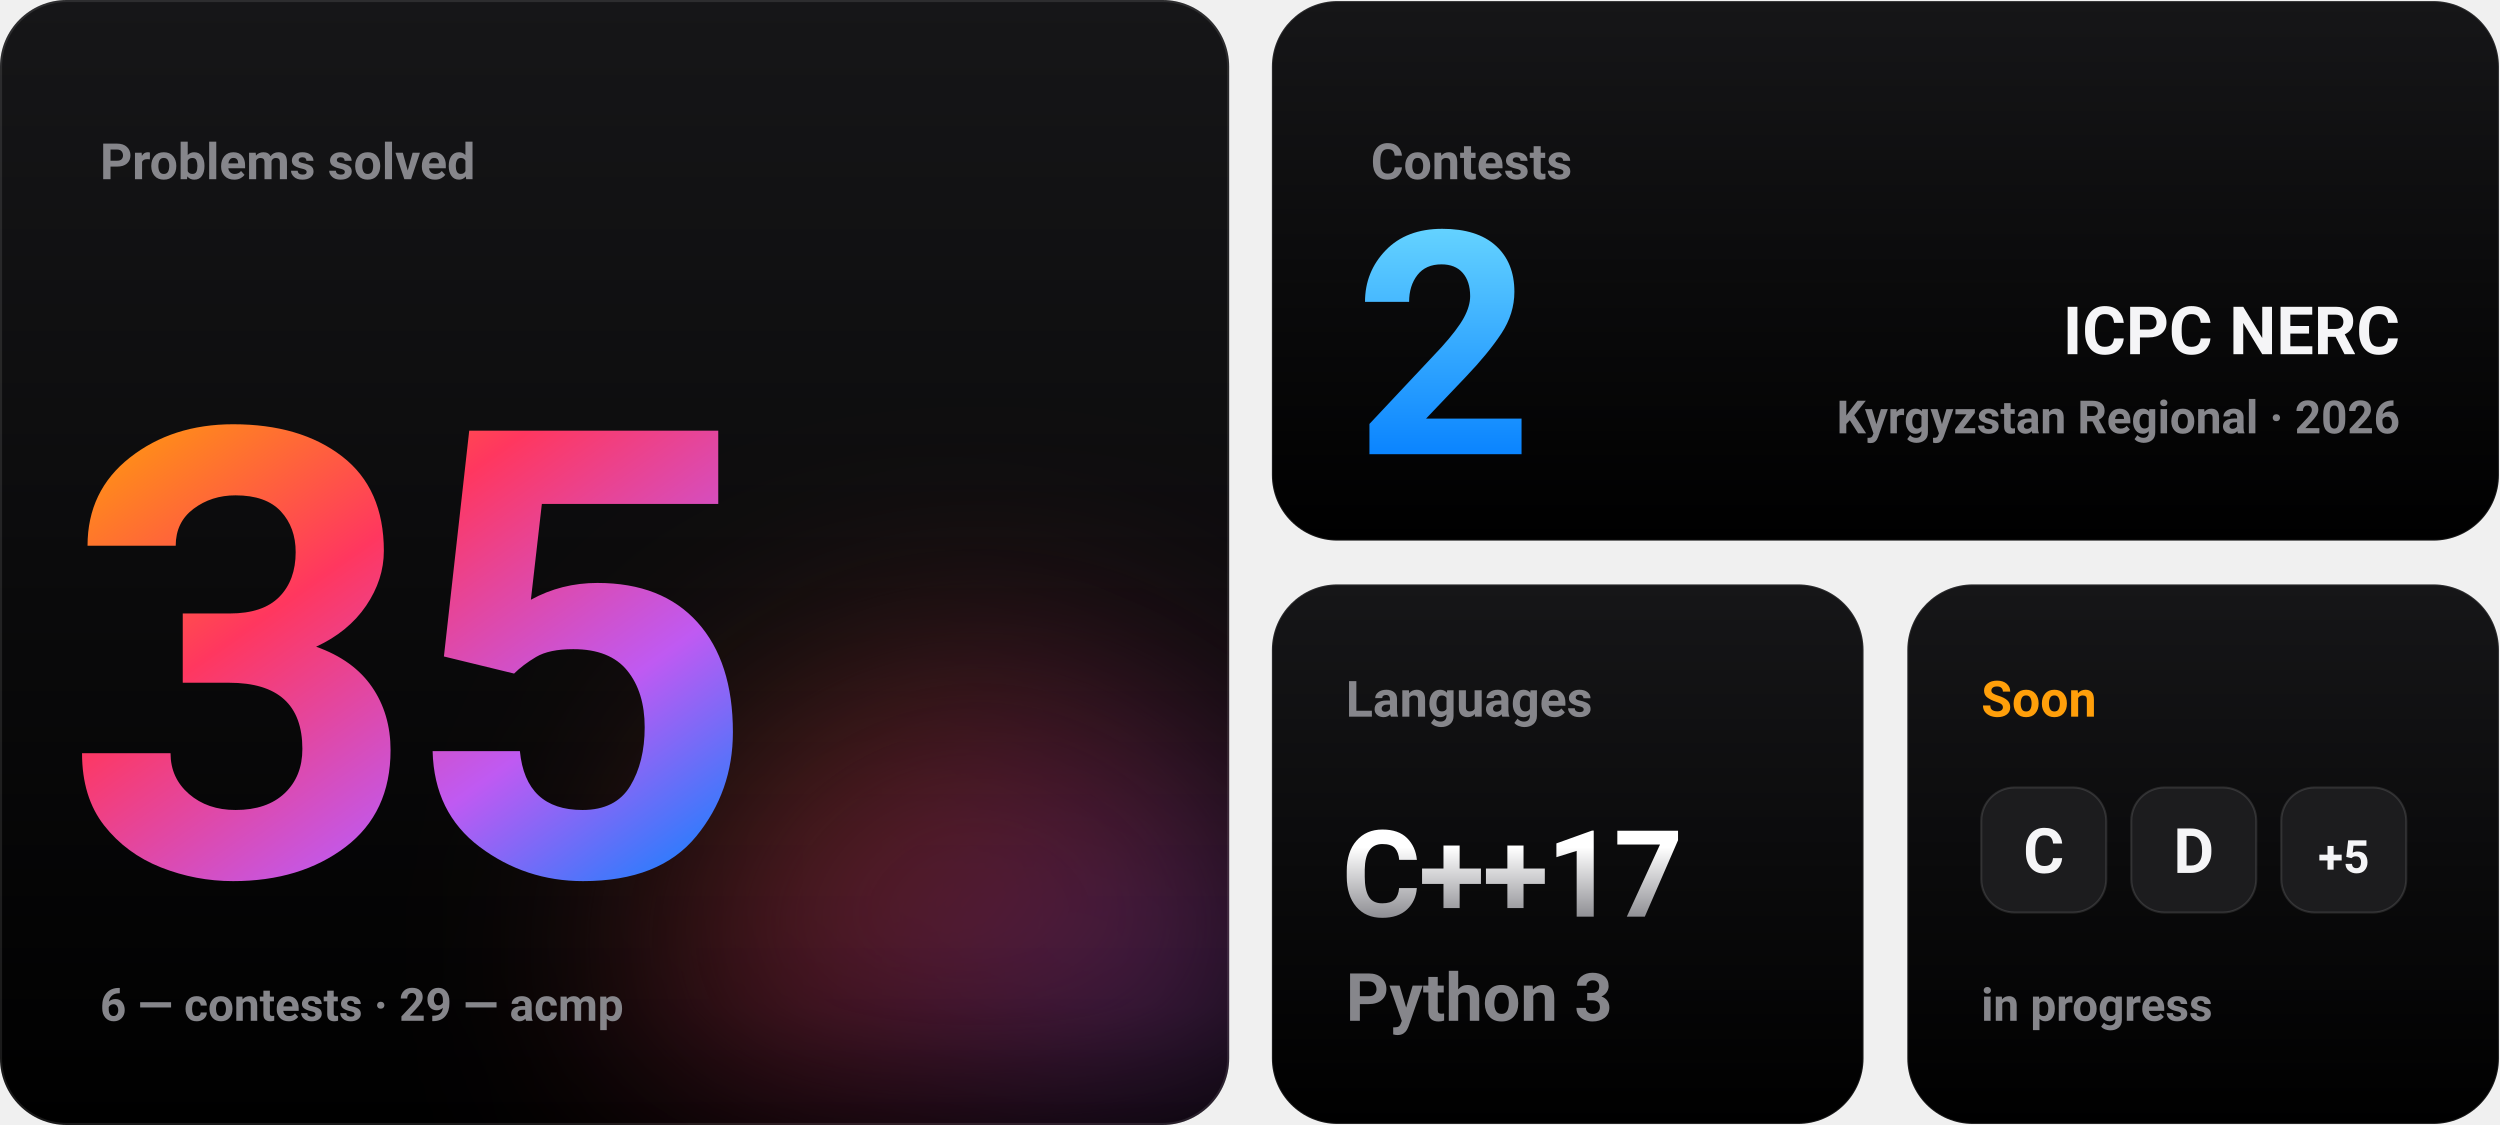
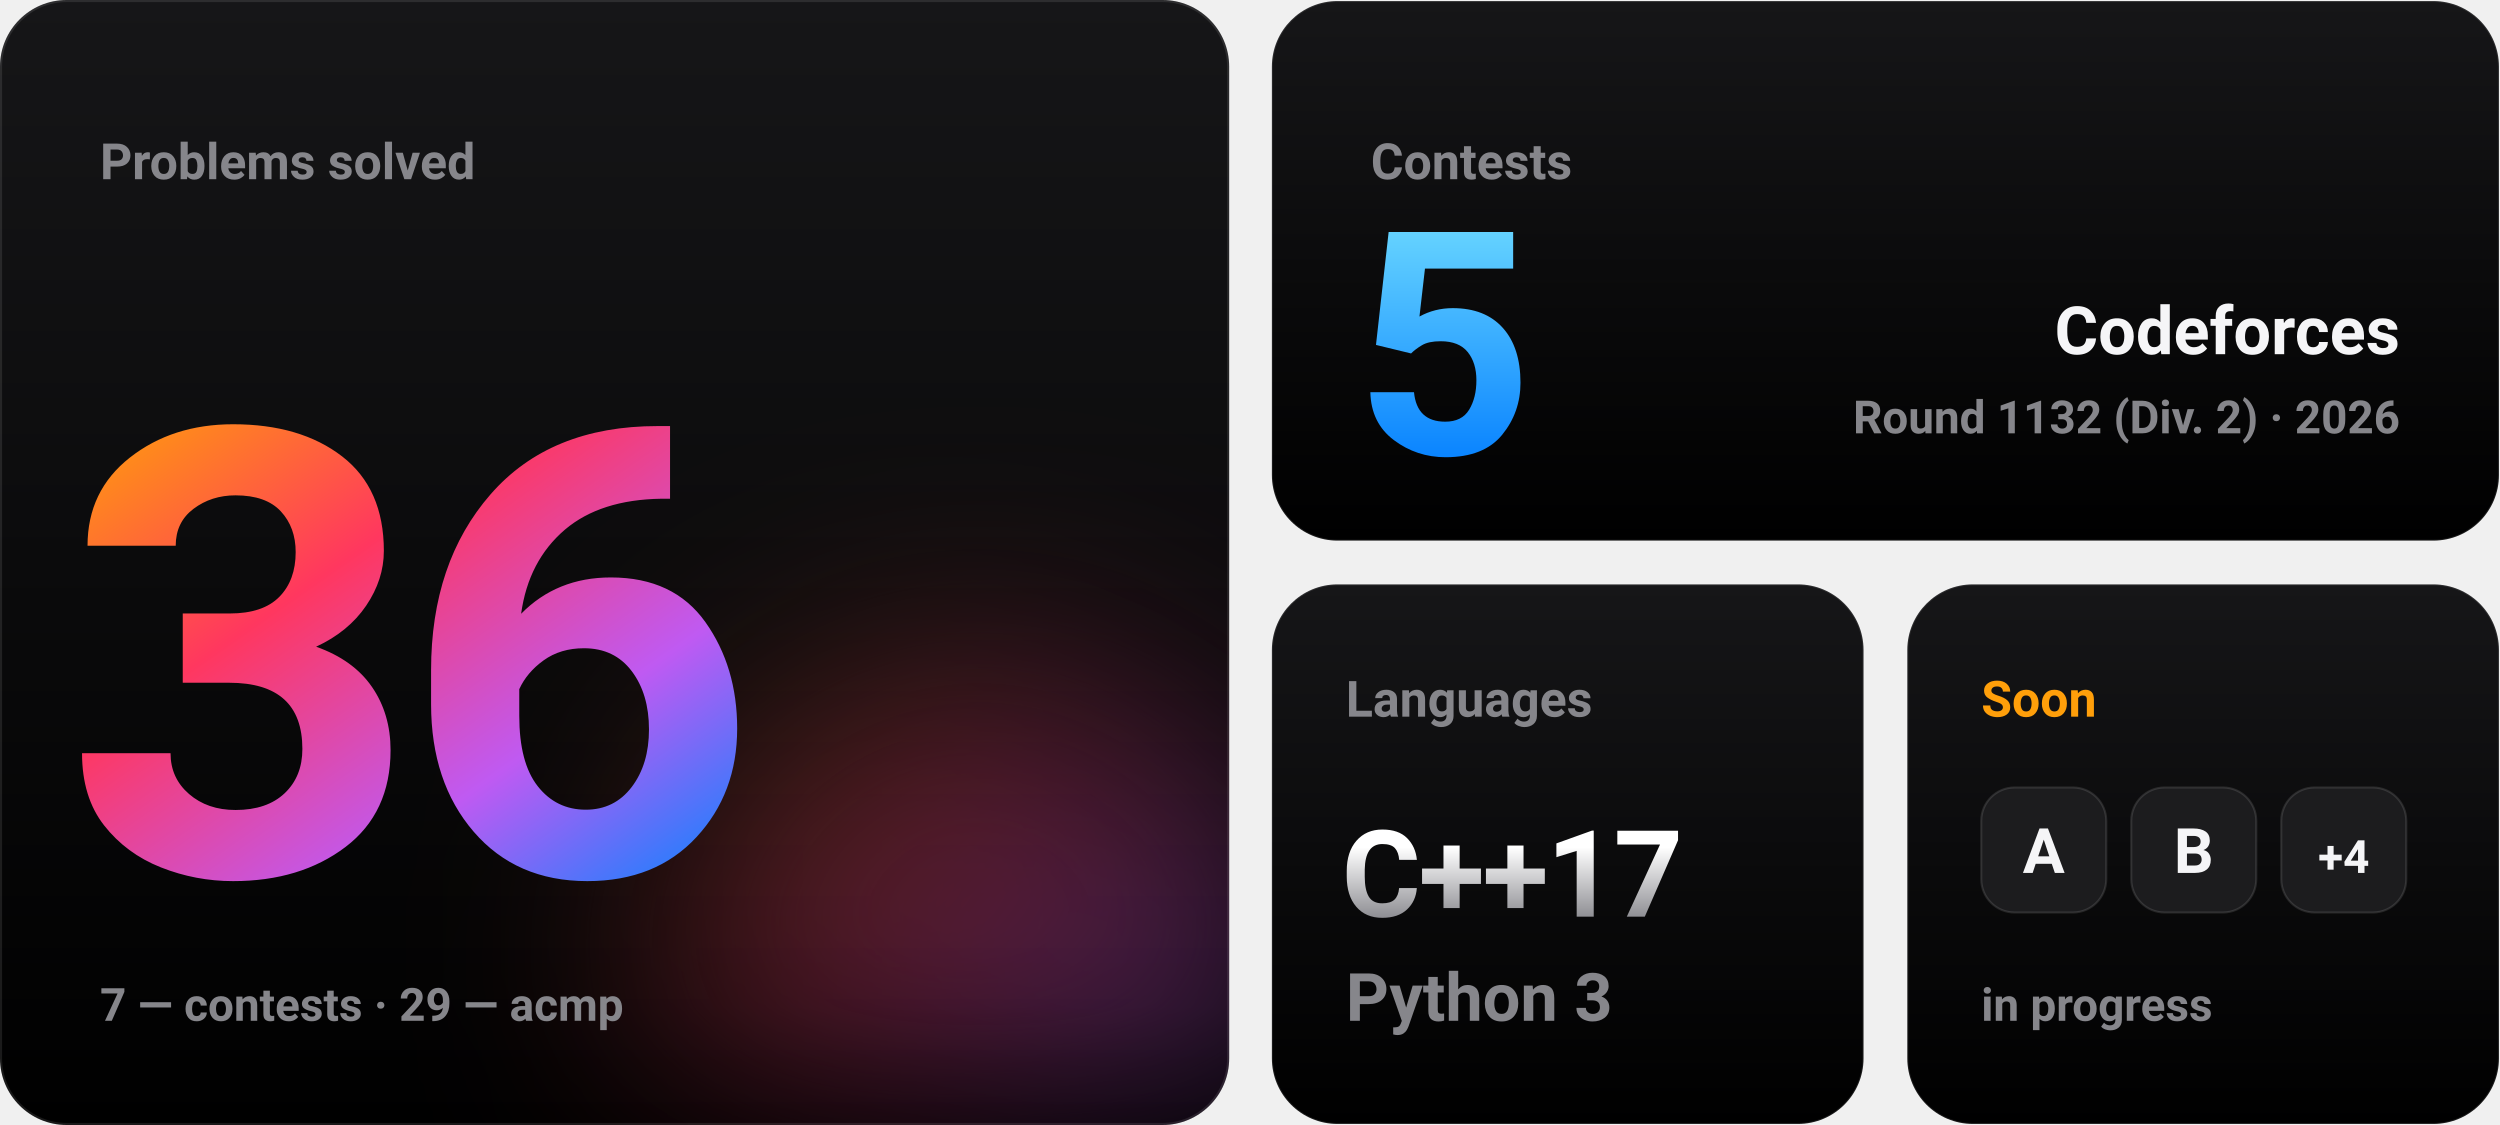
- <svg xmlns="http://www.w3.org/2000/svg" width="1200" height="540" viewBox="0 0 1200 540" role="img" aria-label="Problems solved: 35 (6 from contests, 29 from acmp). Contests: 2. Soon: C, D, E, F, G, H, I.">
+ <svg xmlns="http://www.w3.org/2000/svg" width="1200" height="540" viewBox="0 0 1200 540" role="img" aria-label="Problems solved: 36 (7 from contests, 29 from acmp). Contests: 5. Soon: A, B, C, D, E, F.">
  <defs>
    <linearGradient id="ai" x1="0" y1="0" x2="1" y2="1">
      <stop offset="0" stop-color="#ff9f0a" />
      <stop offset="0.35" stop-color="#ff375f" />
      <stop offset="0.7" stop-color="#bf5af2" />
      <stop offset="1" stop-color="#0a84ff" />
    </linearGradient>
    <linearGradient id="blue" x1="0" y1="0" x2="0" y2="1">
      <stop offset="0" stop-color="#64d2ff" />
      <stop offset="1" stop-color="#0a84ff" />
    </linearGradient>
    <linearGradient id="titanium" x1="0" y1="0" x2="0" y2="1">
      <stop offset="0.2" stop-color="#ffffff" />
      <stop offset="1" stop-color="#8e8e93" />
    </linearGradient>
    <linearGradient id="tile" x1="0" y1="0" x2="0" y2="1">
      <stop offset="0" stop-color="#161618" />
      <stop offset="1" stop-color="#000000" />
    </linearGradient>
    <filter id="blur" x="-100%" y="-100%" width="300%" height="300%">
      <feGaussianBlur stdDeviation="60" />
    </filter>
    <clipPath id="t1">
      <rect width="590" height="540" rx="32" />
    </clipPath>
  </defs>
  <g font-family="-apple-system, BlinkMacSystemFont, 'SF Pro Display', 'Segoe UI', Roboto, Helvetica, Arial, sans-serif">
    <g font-weight="600">
      <g clip-path="url(#t1)">
        <rect width="590" height="540" fill="url(#tile)" />
        <circle cx="470" cy="470" r="150" fill="url(#ai)" opacity="0.35" filter="url(#blur)">
          <animate attributeName="r" values="120;220;120" dur="5s" repeatCount="indefinite" calcMode="spline" keyTimes="0;0.5;1" keySplines="0.45 0 0.55 1;0.45 0 0.55 1" />
        </circle>
      </g>
      <rect x="0.5" y="0.5" width="589" height="539" rx="31.5" fill="none" stroke="#ffffff" stroke-opacity="0.1" />
      <text x="48" y="86" font-size="24" fill="#86868b">Problems solved</text>
      <g font-size="300" font-weight="700" letter-spacing="-10" fill="url(#ai)">
-         <text x="30" y="420" opacity="0">32<animate attributeName="opacity" values="0;1;0" keyTimes="0;0.000;0.250" calcMode="discrete" dur="0.8s" fill="freeze" />
+         <text x="30" y="420" opacity="0">33<animate attributeName="opacity" values="0;1;0" keyTimes="0;0.000;0.250" calcMode="discrete" dur="0.8s" fill="freeze" />
        </text>
-         <text x="30" y="420" opacity="0">33<animate attributeName="opacity" values="0;1;0" keyTimes="0;0.250;0.500" calcMode="discrete" dur="0.8s" fill="freeze" />
+         <text x="30" y="420" opacity="0">34<animate attributeName="opacity" values="0;1;0" keyTimes="0;0.250;0.500" calcMode="discrete" dur="0.8s" fill="freeze" />
        </text>
-         <text x="30" y="420" opacity="0">34<animate attributeName="opacity" values="0;1;0" keyTimes="0;0.500;0.750" calcMode="discrete" dur="0.8s" fill="freeze" />
+         <text x="30" y="420" opacity="0">35<animate attributeName="opacity" values="0;1;0" keyTimes="0;0.500;0.750" calcMode="discrete" dur="0.8s" fill="freeze" />
        </text>
-         <text x="30" y="420">35<animate attributeName="opacity" values="0;1" keyTimes="0;0.750" calcMode="discrete" dur="0.8s" fill="freeze" />
+         <text x="30" y="420">36<animate attributeName="opacity" values="0;1" keyTimes="0;0.750" calcMode="discrete" dur="0.8s" fill="freeze" />
        </text>
      </g>
-       <text x="48" y="490" font-size="22" fill="#86868b">6 — contests  ·  29 — acmp</text>
+       <text x="48" y="490" font-size="22" fill="#86868b">7 — contests  ·  29 — acmp</text>
      <rect x="610.5" y="0.5" width="589" height="259" rx="31.5" fill="url(#tile)" stroke="#ffffff" stroke-opacity="0.1" />
      <text x="658" y="86" font-size="24" fill="#86868b">Contests</text>
-       <text x="650" y="218" font-size="150" font-weight="700" letter-spacing="-4" fill="url(#blue)">2</text>
-       <text x="1152" y="170" font-size="32" font-weight="700" fill="#f5f5f7" text-anchor="end">ICPC NERC</text>
-       <text x="1152" y="208" font-size="22" fill="#86868b" text-anchor="end">Kyrgyzstan Regional · 2026</text>
+       <text x="650" y="218" font-size="150" font-weight="700" letter-spacing="-4" fill="url(#blue)">5</text>
+       <text x="1152" y="170" font-size="32" font-weight="700" fill="#f5f5f7" text-anchor="end">Codeforces</text>
+       <text x="1152" y="208" font-size="22" fill="#86868b" text-anchor="end">Round 1132 (Div. 2) · 2026</text>
      <rect x="610.5" y="280.5" width="284" height="259" rx="31.5" fill="url(#tile)" stroke="#ffffff" stroke-opacity="0.1" />
      <text x="646" y="344" font-size="24" fill="#86868b">Languages</text>
      <text x="644" y="440" font-size="58" font-weight="700" letter-spacing="-1" fill="url(#titanium)">C++17</text>
      <text x="646" y="490" font-size="32" fill="#86868b">Python 3</text>
      <rect x="915.5" y="280.5" width="284" height="259" rx="31.5" fill="url(#tile)" stroke="#ffffff" stroke-opacity="0.1" />
      <text x="951" y="344" font-size="24" fill="#ff9f0a">Soon</text>
      <rect x="951" y="378" width="60" height="60" rx="16" fill="#1c1c1e" stroke="#ffffff" stroke-opacity="0.12" />
-       <text x="981" y="419" font-size="30" font-weight="700" fill="#f5f5f7" text-anchor="middle">C</text>
+       <text x="981" y="419" font-size="30" font-weight="700" fill="#f5f5f7" text-anchor="middle">A</text>
      <rect x="1023" y="378" width="60" height="60" rx="16" fill="#1c1c1e" stroke="#ffffff" stroke-opacity="0.12" />
-       <text x="1053" y="419" font-size="30" font-weight="700" fill="#f5f5f7" text-anchor="middle">D</text>
+       <text x="1053" y="419" font-size="30" font-weight="700" fill="#f5f5f7" text-anchor="middle">B</text>
      <rect x="1095" y="378" width="60" height="60" rx="16" fill="#1c1c1e" stroke="#ffffff" stroke-opacity="0.12" />
-       <text x="1125" y="419" font-size="22" font-weight="700" fill="#f5f5f7" text-anchor="middle">+5</text>
+       <text x="1125" y="419" font-size="22" font-weight="700" fill="#f5f5f7" text-anchor="middle">+4</text>
      <text x="951" y="490" font-size="22" fill="#86868b">in progress</text>
    </g>
  </g>
</svg>
